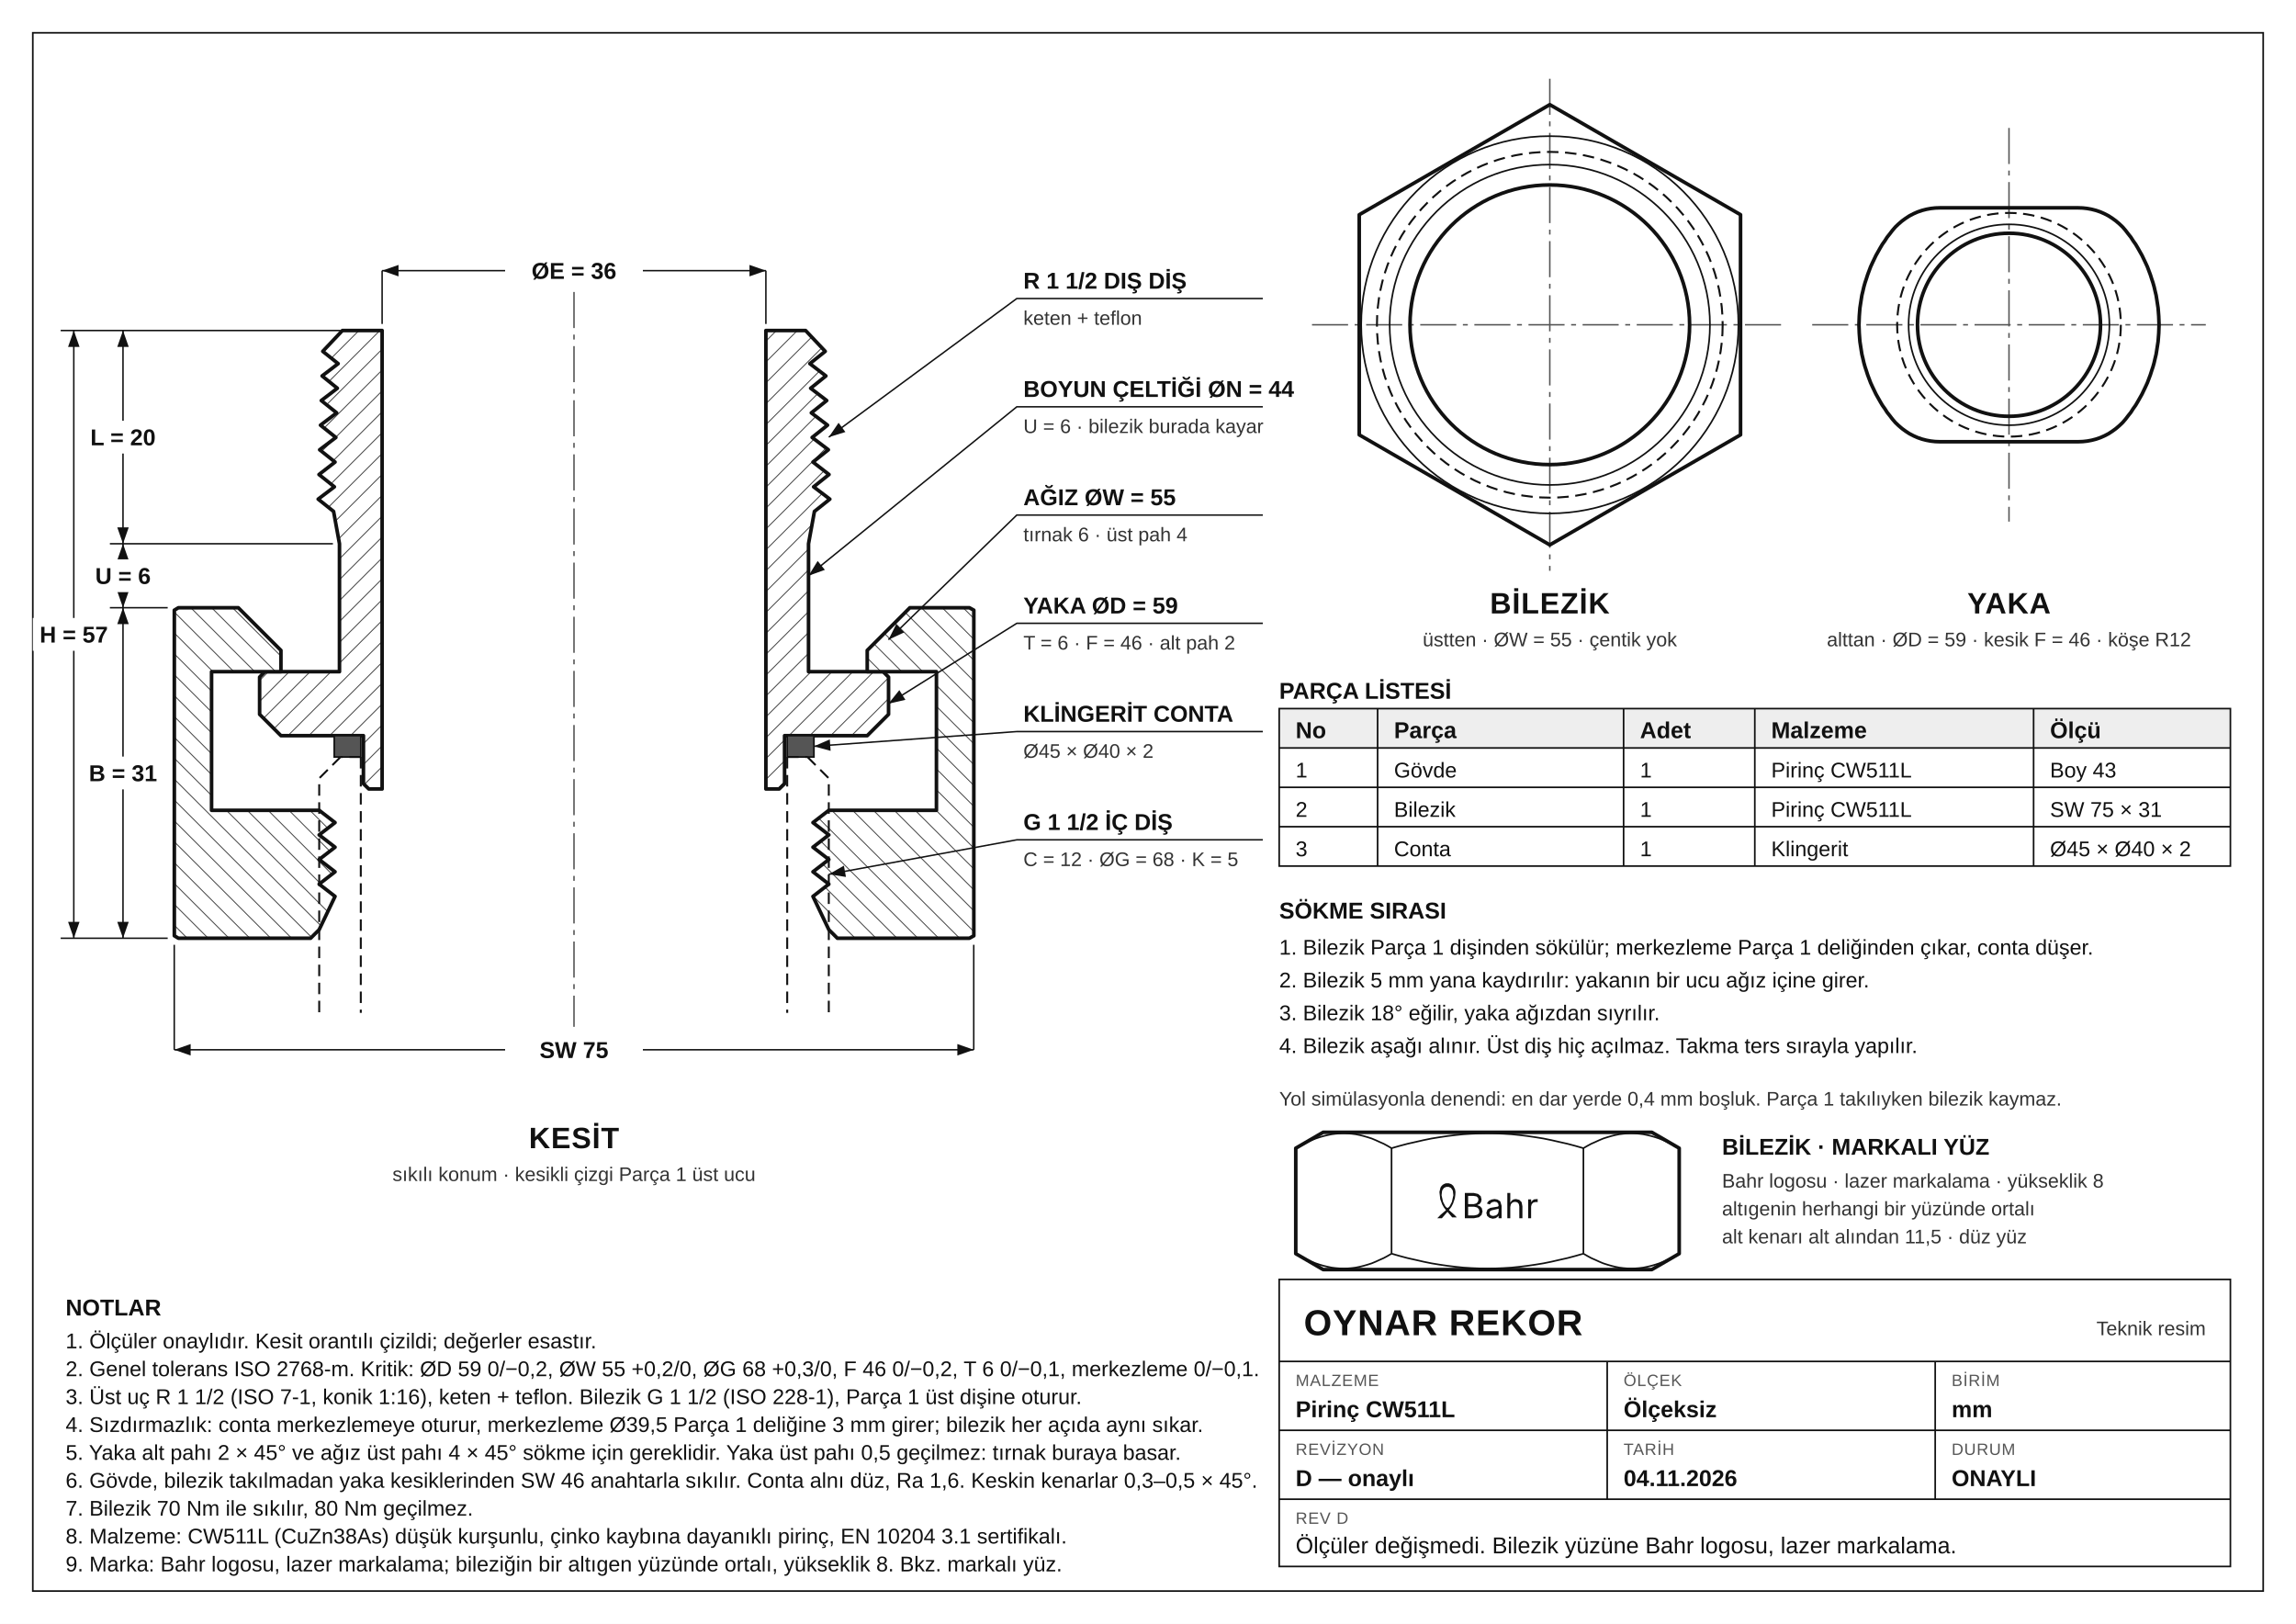
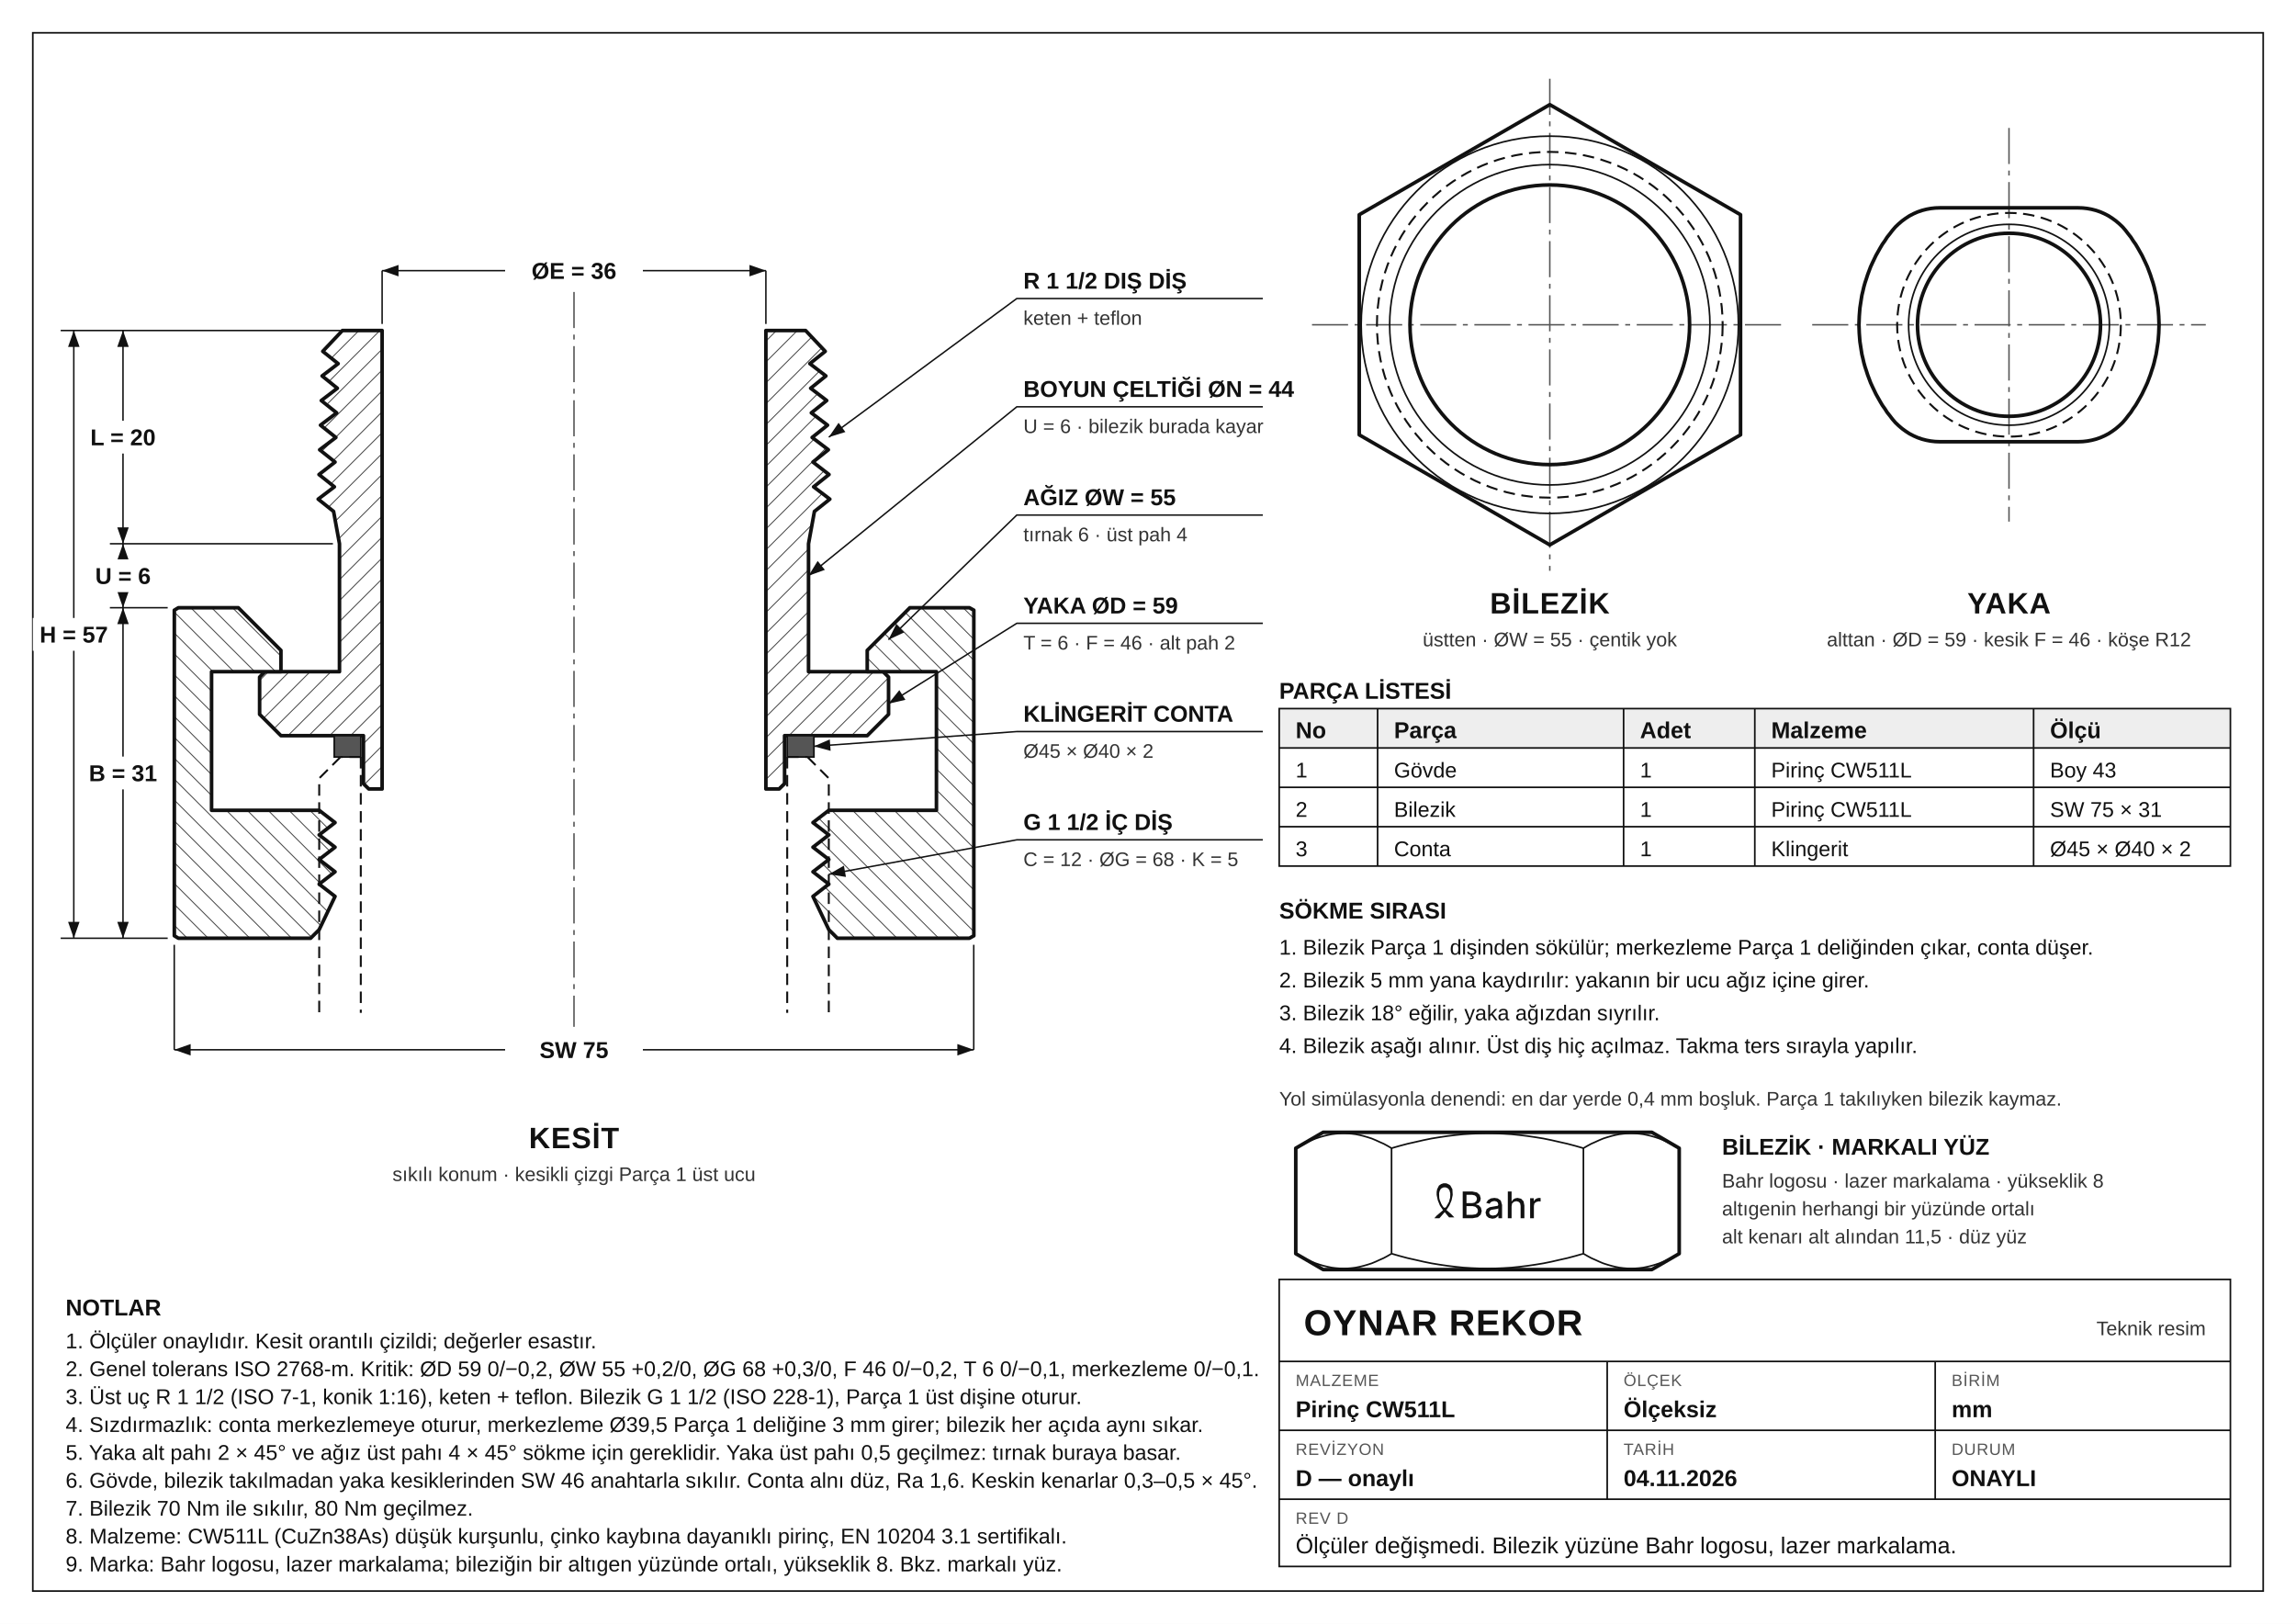
<svg xmlns="http://www.w3.org/2000/svg" viewBox="0 0 1400 990" width="1400" height="990" font-family="Arial, Helvetica, sans-serif">
  <defs>
    <marker id="arr" viewBox="0 0 10 10" refX="10" refY="5" markerWidth="10" markerHeight="10" markerUnits="userSpaceOnUse" orient="auto-start-reverse">
      <path d="M0,1.5 L10,5 L0,8.5 z" fill="#111" />
    </marker>
    <pattern id="h1" width="9" height="9" patternUnits="userSpaceOnUse" patternTransform="rotate(45)">
      <rect width="9" height="9" fill="#fff" />
      <line x1="0" y1="0" x2="0" y2="9" stroke="#111" stroke-width=".8" />
    </pattern>
    <pattern id="h2" width="9" height="9" patternUnits="userSpaceOnUse" patternTransform="rotate(-45)">
      <rect width="9" height="9" fill="#fff" />
      <line x1="0" y1="0" x2="0" y2="9" stroke="#111" stroke-width=".8" />
    </pattern>
    <style>
      .vis{stroke:#111;stroke-width:2.2;stroke-linejoin:round}
      polygon.vis:not([fill]){fill:none}
      .thin{fill:none;stroke:#111;stroke-width:1}
      .hid{fill:none;stroke:#111;stroke-width:1.2;stroke-dasharray:7 4}
      .ctr{fill:none;stroke:#555;stroke-width:0.9;stroke-dasharray:22 4 3 4}
      .dim{fill:none;stroke:#111;stroke-width:0.9}
      .dima{fill:none;stroke:#111;stroke-width:0.9;marker-start:url(#arr);marker-end:url(#arr)}
      .lead{fill:none;stroke:#111;stroke-width:0.9;marker-start:url(#arr)}
      .grid{fill:none;stroke:#111;stroke-width:1}
      .t{font-size:14px;fill:#111}
      .tb{font-size:14px;font-weight:700;fill:#111}
      .ts{font-size:12px;fill:#333}
      .tn{font-size:13px;fill:#111}
      .tl{font-size:10px;fill:#555;letter-spacing:.4px}
      .h{font-size:18px;font-weight:700;fill:#111;letter-spacing:.5px}
      .q{fill:#c2410c}
      .mark{fill:#111;stroke:none}
    </style>
  </defs>
  <rect x="0" y="0" width="1400" height="990" fill="#fff" />
  <rect x="20" y="20" width="1360" height="950" class="grid" stroke-width="1.6" />
  <g>
    <line class="ctr" x1="350" y1="178" x2="350" y2="626" />
    <polygon class="vis" fill="url(#h1)" points="233.0,201.5 208.8,201.5 196.8,214.2 206.2,221.7 196.4,229.2 205.7,236.7 195.9,244.2 205.3,251.7 195.4,259.2 204.8,266.7 194.9,274.2 204.3,281.7 194.5,289.3 203.9,296.8 194.0,304.3 203.4,311.8 207.0,331.5 207.0,409.5 161.5,409.5 158.3,412.8 158.3,435.5 171.3,448.5 221.6,448.5 221.6,477.8 224.9,481.0 233.0,481.0" />
    <polygon class="vis" fill="url(#h2)" points="189.4,572.0 108.8,572.0 106.3,570.5 106.3,372.0 108.8,370.5 145.3,370.5 171.3,396.5 171.3,409.5 129.0,409.5 129.0,494.0 194.6,494.0 204.3,501.5 194.6,509.0 204.3,516.5 194.6,524.0 204.3,531.5 194.6,539.0 204.3,546.5 194.6,566.8" />
    <polygon class="thin" style="fill:#555" points="220.0,461.5 203.8,461.5 203.8,448.5 220.0,448.5" />
    <path class="hid" d="M220 461.5 V617.5 M207.64 461.5 L194.64 474.5 V617.5 M220 461.5 H207.64" />
    <polygon class="vis" fill="url(#h1)" points="467.0,201.5 491.2,201.5 503.2,214.2 493.8,221.7 503.6,229.2 494.3,236.7 504.1,244.2 494.7,251.7 504.6,259.2 495.2,266.7 505.1,274.2 495.7,281.7 505.5,289.3 496.1,296.8 506.0,304.3 496.6,311.8 493.0,331.5 493.0,409.5 538.5,409.5 541.8,412.8 541.8,435.5 528.8,448.5 478.4,448.5 478.4,477.8 475.1,481.0 467.0,481.0" />
    <polygon class="vis" fill="url(#h2)" points="510.6,572.0 591.1,572.0 593.8,570.5 593.8,372.0 591.1,370.5 554.8,370.5 528.8,396.5 528.8,409.5 571.0,409.5 571.0,494.0 505.4,494.0 495.7,501.5 505.4,509.0 495.7,516.5 505.4,524.0 495.7,531.5 505.4,539.0 495.7,546.5 505.4,566.8" />
    <polygon class="thin" style="fill:#555" points="480.0,461.5 496.3,461.5 496.3,448.5 480.0,448.5" />
    <path class="hid" d="M480 461.5 V617.5 M492.36 461.5 L505.36 474.5 V617.5 M480 461.5 H492.36" />
    <line class="dim" x1="207.64" y1="201.5" x2="37" y2="201.5" />
    <line class="dim" x1="203" y1="331.5" x2="67" y2="331.5" />
    <line class="dim" x1="102.25" y1="370.5" x2="67" y2="370.5" />
    <line class="dim" x1="102.25" y1="572" x2="37" y2="572" />
    <line class="dima" x1="75" y1="331.5" x2="75" y2="201.5" />
    <rect x="50" y="256.5" width="50" height="20" fill="#fff" />
    <text class="tb" x="75" y="271.5" text-anchor="middle">L = 20</text>
    <line class="dima" x1="75" y1="370.5" x2="75" y2="331.5" />
    <rect x="50" y="341" width="50" height="20" fill="#fff" />
    <text class="tb" x="75" y="356" text-anchor="middle">U = 6</text>
    <line class="dima" x1="75" y1="572" x2="75" y2="370.5" />
    <rect x="50" y="461.25" width="50" height="20" fill="#fff" />
    <text class="tb" x="75" y="476.25" text-anchor="middle">B = 31</text>
    <line class="dima" x1="45" y1="572" x2="45" y2="201.5" />
    <rect x="20" y="376.75" width="50" height="20" fill="#fff" />
    <text class="tb" x="45" y="391.75" text-anchor="middle">H = 57</text>
    <line class="dim" x1="233" y1="197.5" x2="233" y2="165" />
    <line class="dim" x1="467" y1="197.5" x2="467" y2="165" />
    <line class="dima" x1="233" y1="165" x2="467" y2="165" />
    <rect x="308" y="155" width="84" height="20" fill="#fff" />
    <text class="tb" x="350" y="170" text-anchor="middle">ØE = 36</text>
    <line class="dim" x1="106.25" y1="576" x2="106.25" y2="640" />
    <line class="dim" x1="593.75" y1="576" x2="593.75" y2="640" />
    <line class="dima" x1="106.25" y1="640" x2="593.75" y2="640" />
    <rect x="308" y="630" width="84" height="20" fill="#fff" />
    <text class="tb" x="350" y="645" text-anchor="middle">SW 75</text>
    <polyline class="lead" points="505.36,266.5 620,182 770,182" />
    <text class="tb" x="624" y="176">R 1 1/2 DIŞ DİŞ</text>
    <text class="ts" x="624" y="198">keten + teflon</text>
    <polyline class="lead" points="493,351 620,248 770,248" />
    <text class="tb" x="624" y="242">BOYUN ÇELTİĞİ ØN = 44</text>
    <text class="ts" x="624" y="264">U = 6 · bilezik burada kayar</text>
    <polyline class="lead" points="541.75,390 620,314 770,314" />
    <text class="tb" x="624" y="308">AĞIZ ØW = 55</text>
    <text class="ts" x="624" y="330">tırnak 6 · üst pah 4</text>
    <polyline class="lead" points="541.75,429 620,380 770,380" />
    <text class="tb" x="624" y="374">YAKA ØD = 59</text>
    <text class="ts" x="624" y="396">T = 6 · F = 46 · alt pah 2</text>
    <polyline class="lead" points="496.25,455 620,446 770,446" />
    <text class="tb" x="624" y="440">KLİNGERİT CONTA</text>
    <text class="ts" x="624" y="462">Ø45 × Ø40 × 2</text>
    <polyline class="lead" points="505.36,533 620,512 770,512" />
    <text class="tb" x="624" y="506">G 1 1/2 İÇ DİŞ</text>
    <text class="ts" x="624" y="528">C = 12 · ØG = 68 · K = 5</text>
    <text class="h" x="350" y="700" text-anchor="middle">KESİT</text>
    <text class="ts" x="350" y="720" text-anchor="middle">sıkılı konum · kesikli çizgi Parça 1 üst ucu</text>
  </g>
  <g>
    <line class="ctr" x1="800" y1="198" x2="1090" y2="198" />
    <line class="ctr" x1="945" y1="48" x2="945" y2="348" />
    <polygon class="vis" points="945.0,332.2 1061.3,265.1 1061.3,130.9 945.0,63.8 828.8,130.9 828.8,265.1" />
    <circle class="thin" cx="945" cy="198" r="115.01" />
    <circle class="vis" style="fill:none" cx="945" cy="198" r="85.25" />
    <circle class="thin" cx="945" cy="198" r="97.65" />
    <circle class="hid" cx="945" cy="198" r="105.4" />
    <text class="h" x="945" y="374" text-anchor="middle">BİLEZİK</text>
    <text class="ts" x="945" y="394" text-anchor="middle">üstten · ØW = 55 · çentik yok</text>
    <line class="ctr" x1="1105" y1="198" x2="1345" y2="198" />
    <line class="ctr" x1="1225" y1="78" x2="1225" y2="318" />
    <polygon class="vis" style="fill:none" points="1316.5,198.0 1316.4,200.6 1316.3,203.2 1316.1,205.8 1315.9,208.3 1315.5,210.9 1315.1,213.5 1314.7,216.0 1314.1,218.5 1313.5,221.1 1312.8,223.6 1312.0,226.0 1311.2,228.5 1310.3,230.9 1309.4,233.3 1308.3,235.7 1307.2,238.0 1306.1,240.3 1304.8,242.6 1303.5,244.9 1302.2,247.1 1300.7,249.2 1299.3,251.4 1297.7,253.4 1296.1,255.5 1294.3,257.6 1292.3,259.5 1290.2,261.3 1288.0,262.9 1285.7,264.4 1283.2,265.7 1280.7,266.8 1278.1,267.7 1275.4,268.4 1272.7,268.9 1270.0,269.2 1267.2,269.3 1182.8,269.3 1180.0,269.2 1177.3,268.9 1174.6,268.4 1171.9,267.7 1169.3,266.8 1166.8,265.7 1164.3,264.4 1162.0,262.9 1159.8,261.3 1157.7,259.5 1155.7,257.6 1153.9,255.5 1152.3,253.4 1150.7,251.4 1149.3,249.2 1147.8,247.1 1146.5,244.9 1145.2,242.6 1143.9,240.3 1142.8,238.0 1141.7,235.7 1140.6,233.3 1139.7,230.9 1138.8,228.5 1138.0,226.0 1137.2,223.6 1136.5,221.1 1135.9,218.5 1135.3,216.0 1134.9,213.5 1134.5,210.9 1134.1,208.3 1133.9,205.8 1133.7,203.2 1133.6,200.6 1133.5,198.0 1133.5,198.0 1133.6,195.4 1133.7,192.8 1133.9,190.2 1134.1,187.7 1134.5,185.1 1134.9,182.5 1135.3,180.0 1135.9,177.5 1136.5,174.9 1137.2,172.4 1138.0,170.0 1138.8,167.5 1139.7,165.1 1140.6,162.7 1141.7,160.3 1142.8,158.0 1143.9,155.7 1145.2,153.4 1146.5,151.1 1147.8,148.9 1149.3,146.8 1150.7,144.6 1152.3,142.6 1153.9,140.5 1155.7,138.4 1157.7,136.5 1159.8,134.7 1162.0,133.1 1164.3,131.6 1166.8,130.3 1169.3,129.2 1171.9,128.3 1174.6,127.6 1177.3,127.1 1180.0,126.8 1182.8,126.7 1267.2,126.7 1270.0,126.8 1272.7,127.1 1275.4,127.6 1278.1,128.3 1280.7,129.2 1283.2,130.3 1285.7,131.6 1288.0,133.1 1290.2,134.7 1292.3,136.5 1294.3,138.4 1296.1,140.5 1297.7,142.6 1299.3,144.6 1300.7,146.8 1302.2,148.9 1303.5,151.1 1304.8,153.4 1306.1,155.7 1307.2,158.0 1308.3,160.3 1309.4,162.7 1310.3,165.1 1311.2,167.5 1312.0,170.0 1312.8,172.4 1313.5,174.9 1314.1,177.5 1314.7,180.0 1315.1,182.5 1315.5,185.1 1315.9,187.7 1316.1,190.2 1316.3,192.8 1316.4,195.4 1316.5,198.0" />
    <circle class="thin" cx="1225" cy="198" r="61.225" />
    <circle class="vis" style="fill:none" cx="1225" cy="198" r="55.8" />
    <circle class="hid" cx="1225" cy="198" r="68.2" />
    <text class="h" x="1225" y="374" text-anchor="middle">YAKA</text>
    <text class="ts" x="1225" y="394" text-anchor="middle">alttan · ØD = 59 · kesik F = 46 · köşe R12</text>
  </g>
  <g>
    <text class="tb" x="780" y="426">PARÇA LİSTESİ</text>
    <rect x="780" y="432" width="580" height="24" fill="#eee" />
    <rect x="780" y="432" width="580" height="96" class="grid" />
    <path class="grid" d="M780 456 H1360 M780 480 H1360 M780 504 H1360" />
    <path class="grid" d="M840 432 V528 M990 432 V528 M1070 432 V528 M1240 432 V528" />
    <g class="tb" font-size="13">
      <text x="790" y="450">No</text>
      <text x="850" y="450">Parça</text>
      <text x="1000" y="450">Adet</text>
      <text x="1080" y="450">Malzeme</text>
      <text x="1250" y="450">Ölçü</text>
    </g>
    <g class="tn">
      <text x="790" y="474">1</text>
      <text x="850" y="474">Gövde</text>
      <text x="1000" y="474">1</text>
      <text x="1080" y="474">Pirinç CW511L</text>
      <text x="1250" y="474">Boy 43</text>
      <text x="790" y="498">2</text>
      <text x="850" y="498">Bilezik</text>
      <text x="1000" y="498">1</text>
      <text x="1080" y="498">Pirinç CW511L</text>
      <text x="1250" y="498">SW 75 × 31</text>
      <text x="790" y="522">3</text>
      <text x="850" y="522">Conta</text>
      <text x="1000" y="522">1</text>
      <text x="1080" y="522">Klingerit</text>
      <text x="1250" y="522">Ø45 × Ø40 × 2</text>
    </g>
  </g>
  <g>
    <text class="tb" x="780" y="560">SÖKME SIRASI</text>
    <text class="tn" x="780" y="582">1. Bilezik Parça 1 dişinden sökülür; merkezleme Parça 1 deliğinden çıkar, conta düşer.</text>
    <text class="tn" x="780" y="602">2. Bilezik 5 mm yana kaydırılır: yakanın bir ucu ağız içine girer.</text>
    <text class="tn" x="780" y="622">3. Bilezik 18° eğilir, yaka ağızdan sıyrılır.</text>
    <text class="tn" x="780" y="642">4. Bilezik aşağı alınır. Üst diş hiç açılmaz. Takma ters sırayla yapılır.</text>
    <text class="ts" x="780" y="674">Yol simülasyonla denendi: en dar yerde 0,4 mm boşluk. Parça 1 takılıyken bilezik kaymaz.</text>
  </g>
  <g>
    <polygon class="vis" style="fill:#fff" points="806.8,774.0 1007.2,774.0 1023.9,764.3 1023.9,700.0 1007.2,690.3 806.8,690.3 790.1,700.0 790.1,764.3" />
    <polyline class="thin" points="790.1,764.3 792.5,765.7 795.0,767.0 797.4,768.1 799.8,769.2 802.3,770.2 804.7,771.0 807.1,771.7 809.6,772.3 812.0,772.8 814.4,773.1 816.9,773.3 819.3,773.4 821.8,773.3 824.2,773.1 826.6,772.8 829.1,772.3 831.5,771.7 833.9,771.0 836.4,770.2 838.8,769.2 841.2,768.1 843.7,767.0 846.1,765.7 848.5,764.3" />
    <polyline class="thin" points="790.1,700.0 792.5,698.6 795.0,697.3 797.4,696.2 799.8,695.1 802.3,694.1 804.7,693.3 807.1,692.6 809.6,692.0 812.0,691.5 814.4,691.2 816.9,691.0 819.3,690.9 821.8,691.0 824.2,691.2 826.6,691.5 829.1,692.0 831.5,692.6 833.9,693.3 836.4,694.1 838.8,695.1 841.2,696.2 843.7,697.3 846.1,698.6 848.5,700.0" />
    <polyline class="thin" points="848.5,764.3 853.4,765.7 858.3,767.0 863.2,768.1 868.0,769.2 872.9,770.2 877.8,771.0 882.6,771.7 887.5,772.3 892.4,772.8 897.3,773.1 902.1,773.3 907.0,773.4 911.9,773.3 916.7,773.1 921.6,772.8 926.5,772.3 931.4,771.7 936.2,771.0 941.1,770.2 946.0,769.2 950.8,768.1 955.7,767.0 960.6,765.7 965.5,764.3" />
    <polyline class="thin" points="848.5,700.0 853.4,698.6 858.3,697.3 863.2,696.2 868.0,695.1 872.9,694.1 877.8,693.3 882.6,692.6 887.5,692.0 892.4,691.5 897.3,691.2 902.1,691.0 907.0,690.9 911.9,691.0 916.7,691.2 921.6,691.5 926.5,692.0 931.4,692.6 936.2,693.3 941.1,694.1 946.0,695.1 950.8,696.2 955.7,697.3 960.6,698.6 965.5,700.0" />
    <polyline class="thin" points="965.5,764.3 967.9,765.7 970.3,767.0 972.8,768.1 975.2,769.2 977.6,770.2 980.1,771.0 982.5,771.7 984.9,772.3 987.4,772.8 989.8,773.1 992.2,773.3 994.7,773.4 997.1,773.3 999.6,773.1 1002.0,772.8 1004.4,772.3 1006.9,771.7 1009.3,771.0 1011.7,770.2 1014.2,769.2 1016.6,768.1 1019.0,767.0 1021.5,765.7 1023.9,764.3" />
    <polyline class="thin" points="965.5,700.0 967.9,698.6 970.3,697.3 972.8,696.2 975.2,695.1 977.6,694.1 980.1,693.3 982.5,692.6 984.9,692.0 987.4,691.5 989.8,691.2 992.2,691.0 994.7,690.9 997.1,691.0 999.6,691.2 1002.0,691.5 1004.4,692.0 1006.9,692.6 1009.3,693.3 1011.7,694.1 1014.2,695.1 1016.6,696.2 1019.0,697.3 1021.5,698.6 1023.9,700.0" />
    <line class="thin" x1="848.5" y1="764.3" x2="848.5" y2="700.0" />
    <line class="thin" x1="965.5" y1="764.3" x2="965.5" y2="700.0" />
-     <path class="mark" fill-rule="evenodd" d="M876.4 742.7 878.4 740.6 881.7 737.8 880.4 736.1 879.4 734.3 878.2 731.1 877.7 726.7 878.3 724.2 878.6 723.5 879.7 722.3 881.0 721.6 881.8 721.4 883.4 721.4 884.9 721.9 886.1 722.9 887.2 725.0 887.5 726.7 887.4 728.4 887.1 730.6 886.0 733.8 884.9 735.9 883.5 737.7 887.0 740.8 888.3 742.2 885.5 742.2 882.6 738.8 879.2 742.7 876.4 742.7ZM882.6 736.4 883.1 736.2 883.9 735.4 885.3 732.7 886.2 728.7 885.9 726.1 885.6 725.4 884.7 724.2 883.4 723.6 881.8 723.6 880.5 724.2 879.6 725.4 879.3 726.1 879.0 728.7 879.9 732.7 881.3 735.4 882.1 736.2 882.6 736.4Z" />
-     <path class="mark" fill-rule="evenodd" d="M893.2 742.7 898.8 742.7 901.8 742.1 903.4 740.7 904.0 738.6 903.5 736.5 902.3 735.3 900.9 734.8 900.9 734.6 902.1 734.1 903.0 733.0 903.4 731.4 902.9 729.3 901.3 727.9 898.7 727.3 893.2 727.3ZM895.2 741.0 895.2 735.7 898.9 735.7 900.6 736.1 901.7 737.1 902.1 738.6 901.8 739.8 900.7 740.6 898.8 741.0ZM895.2 734.1 895.2 729.1 898.6 729.1 900.3 729.4 901.2 730.2 901.5 731.4 901.1 732.8 900.1 733.7 898.6 734.1ZM910.2 743.0 911.9 742.7 913.0 742.0 913.7 741.1 913.8 742.7 915.6 742.7 915.6 735.1 914.8 732.4 913.1 731.3 911.3 731.0 909.5 731.3 907.8 732.1 906.6 733.7 908.4 734.3 909.0 733.5 909.9 732.9 911.3 732.6 912.7 732.9 913.5 733.7 913.8 735.0 913.4 735.6 908.7 736.4 907.0 737.4 906.3 739.4 906.8 741.3 908.3 742.5 910.2 743.0ZM910.6 741.3 909.3 741.1 908.5 740.5 908.2 739.5 908.5 738.5 909.5 737.9 913.8 736.9 913.8 738.5 913.4 739.9 912.3 740.9 910.6 741.3ZM920.9 735.8 921.3 734.1 922.4 733.0 923.8 732.7 925.2 733.0 926.1 734.0 926.4 735.5 926.4 742.7 928.3 742.7 928.3 735.4 927.8 732.9 926.4 731.5 924.4 731.0 923.0 731.2 921.8 731.9 920.9 733.2 920.9 727.3 919.1 727.3 919.1 742.7 920.9 742.7ZM931.8 742.7 933.6 742.7 933.6 735.5 934.0 734.1 935.0 733.1 936.5 732.8 937.6 732.9 937.6 731.0 935.4 731.2 934.4 731.9 933.7 732.9 933.6 731.2 931.8 731.2Z" />
+     <path class="mark" fill-rule="evenodd" d="M874.6 742.7 875.9 741.2 879.9 737.8 878.0 735.0 876.7 731.8 876.0 728.5 876.0 726.7 876.3 725.0 877.4 722.8 878.7 721.9 880.1 721.4 881.7 721.4 882.4 721.6 883.8 722.3 884.4 722.8 885.6 725.0 885.8 728.5 885.1 731.8 883.8 734.9 882.0 737.7 884.8 740.1 886.8 742.2 883.6 742.2 880.9 739.0 877.7 742.7 874.6 742.7ZM880.9 736.3 881.4 736.2 881.8 735.8 883.5 732.8 884.2 730.3 884.3 728.9 884.3 727.5 883.8 725.6 882.9 724.5 881.6 723.9 880.2 723.9 878.9 724.5 878.4 725.0 877.8 726.2 877.5 727.5 877.6 730.3 877.9 731.6 878.9 734.0 879.8 735.5 880.4 736.2 880.9 736.3Z" />
+     <path class="mark" fill-rule="evenodd" d="M891.9 742.7 898.0 742.7 901.1 742.1 902.9 740.5 903.5 738.3 903.0 736.2 901.7 734.8 900.1 734.3 900.1 734.1 901.5 733.5 902.5 732.4 902.9 730.7 902.3 728.5 900.6 727.0 897.8 726.4 891.9 726.4ZM894.2 740.6 894.2 735.3 897.9 735.3 899.6 735.7 900.8 736.8 901.2 738.2 900.8 739.5 899.8 740.3 897.8 740.6ZM894.2 733.5 894.2 728.4 897.6 728.4 899.3 728.8 900.2 729.6 900.6 730.8 900.2 732.2 899.1 733.2 897.6 733.5ZM910.0 743.0 911.7 742.7 912.9 741.9 913.6 741.0 913.7 742.7 915.9 742.7 915.9 734.6 915.1 731.9 913.2 730.6 911.2 730.3 909.1 730.6 907.4 731.6 906.2 733.3 908.3 733.9 908.8 733.1 909.8 732.5 911.2 732.2 912.5 732.5 913.3 733.2 913.6 734.4 913.3 735.1 908.3 736.0 906.5 737.1 905.8 739.2 906.4 741.3 907.8 742.5 910.0 743.0ZM910.4 741.1 909.2 740.9 908.4 740.3 908.0 739.3 908.4 738.2 909.3 737.6 912.9 737.0 913.6 736.7 913.6 738.3 913.2 739.6 912.2 740.7 910.4 741.1ZM921.7 735.4 922.0 733.7 923.1 732.7 924.6 732.3 926.0 732.7 926.9 733.6 927.2 735.2 927.2 742.7 929.5 742.7 929.5 734.9 929.0 732.4 927.5 730.8 925.3 730.3 923.8 730.6 922.6 731.3 921.7 732.6 921.7 726.4 919.4 726.4 919.4 742.7 921.7 742.7ZM933.0 742.7 935.3 742.7 935.3 735.2 935.6 733.7 936.7 732.8 938.2 732.4 939.4 732.5 939.4 730.4 938.4 730.3 937.1 730.6 936.0 731.3 935.3 732.4 935.2 730.5 933.0 730.5Z" />
    <text class="tb" x="1050" y="704">BİLEZİK · MARKALI YÜZ</text>
    <text class="ts" x="1050" y="724">Bahr logosu · lazer markalama · yükseklik 8</text>
    <text class="ts" x="1050" y="741">altıgenin herhangi bir yüzünde ortalı</text>
    <text class="ts" x="1050" y="758">alt kenarı alt alından 11,5 · düz yüz</text>
  </g>
  <g>
    <text class="tb" x="40" y="802">NOTLAR</text>
    <text class="tn" x="40" y="822">1. Ölçüler onaylıdır. Kesit orantılı çizildi; değerler esastır.</text>
    <text class="tn" x="40" y="839">2. Genel tolerans ISO 2768-m. Kritik: ØD 59 0/−0,2, ØW 55 +0,2/0, ØG 68 +0,3/0, F 46 0/−0,2, T 6 0/−0,1, merkezleme 0/−0,1.</text>
    <text class="tn" x="40" y="856">3. Üst uç R 1 1/2 (ISO 7-1, konik 1:16), keten + teflon. Bilezik G 1 1/2 (ISO 228-1), Parça 1 üst dişine oturur.</text>
    <text class="tn" x="40" y="873">4. Sızdırmazlık: conta merkezlemeye oturur, merkezleme Ø39,5 Parça 1 deliğine 3 mm girer; bilezik her açıda aynı sıkar.</text>
    <text class="tn" x="40" y="890">5. Yaka alt pahı 2 × 45° ve ağız üst pahı 4 × 45° sökme için gereklidir. Yaka üst pahı 0,5 geçilmez: tırnak buraya basar.</text>
    <text class="tn" x="40" y="907">6. Gövde, bilezik takılmadan yaka kesiklerinden SW 46 anahtarla sıkılır. Conta alnı düz, Ra 1,6. Keskin kenarlar 0,3–0,5 × 45°.</text>
    <text class="tn" x="40" y="924">7. Bilezik 70 Nm ile sıkılır, 80 Nm geçilmez.</text>
    <text class="tn" x="40" y="941">8. Malzeme: CW511L (CuZn38As) düşük kurşunlu, çinko kaybına dayanıklı pirinç, EN 10204 3.1 sertifikalı.</text>
    <text class="tn" x="40" y="958">9. Marka: Bahr logosu, lazer markalama; bileziğin bir altıgen yüzünde ortalı, yükseklik 8. Bkz. markalı yüz.</text>
  </g>
  <g>
    <rect x="780" y="780" width="580" height="175" class="grid" stroke-width="1.6" />
    <path class="grid" d="M780 830 H1360 M780 872 H1360 M780 914 H1360" />
    <path class="grid" d="M980 830 V914 M1180 830 V914" />
    <text x="795" y="814" font-size="22" font-weight="700" fill="#111" letter-spacing=".5">OYNAR REKOR</text>
    <text class="ts" x="1345" y="814" text-anchor="end">Teknik resim</text>
    <text class="tl" x="790" y="845">MALZEME</text>
    <text class="tb" x="790" y="864">Pirinç CW511L</text>
    <text class="tl" x="990" y="845">ÖLÇEK</text>
    <text class="tb" x="990" y="864">Ölçeksiz</text>
    <text class="tl" x="1190" y="845">BİRİM</text>
    <text class="tb" x="1190" y="864">mm</text>
    <text class="tl" x="790" y="887">REVİZYON</text>
    <text class="tb" x="790" y="906">D — onaylı</text>
    <text class="tl" x="990" y="887">TARİH</text>
    <text class="tb" x="990" y="906">04.11.2026</text>
    <text class="tl" x="1190" y="887">DURUM</text>
    <text class="tb" x="1190" y="906">ONAYLI</text>
    <text class="tl" x="790" y="929">REV D</text>
    <text class="t" x="790" y="947">Ölçüler değişmedi. Bilezik yüzüne Bahr logosu, lazer markalama.</text>
  </g>
</svg>
